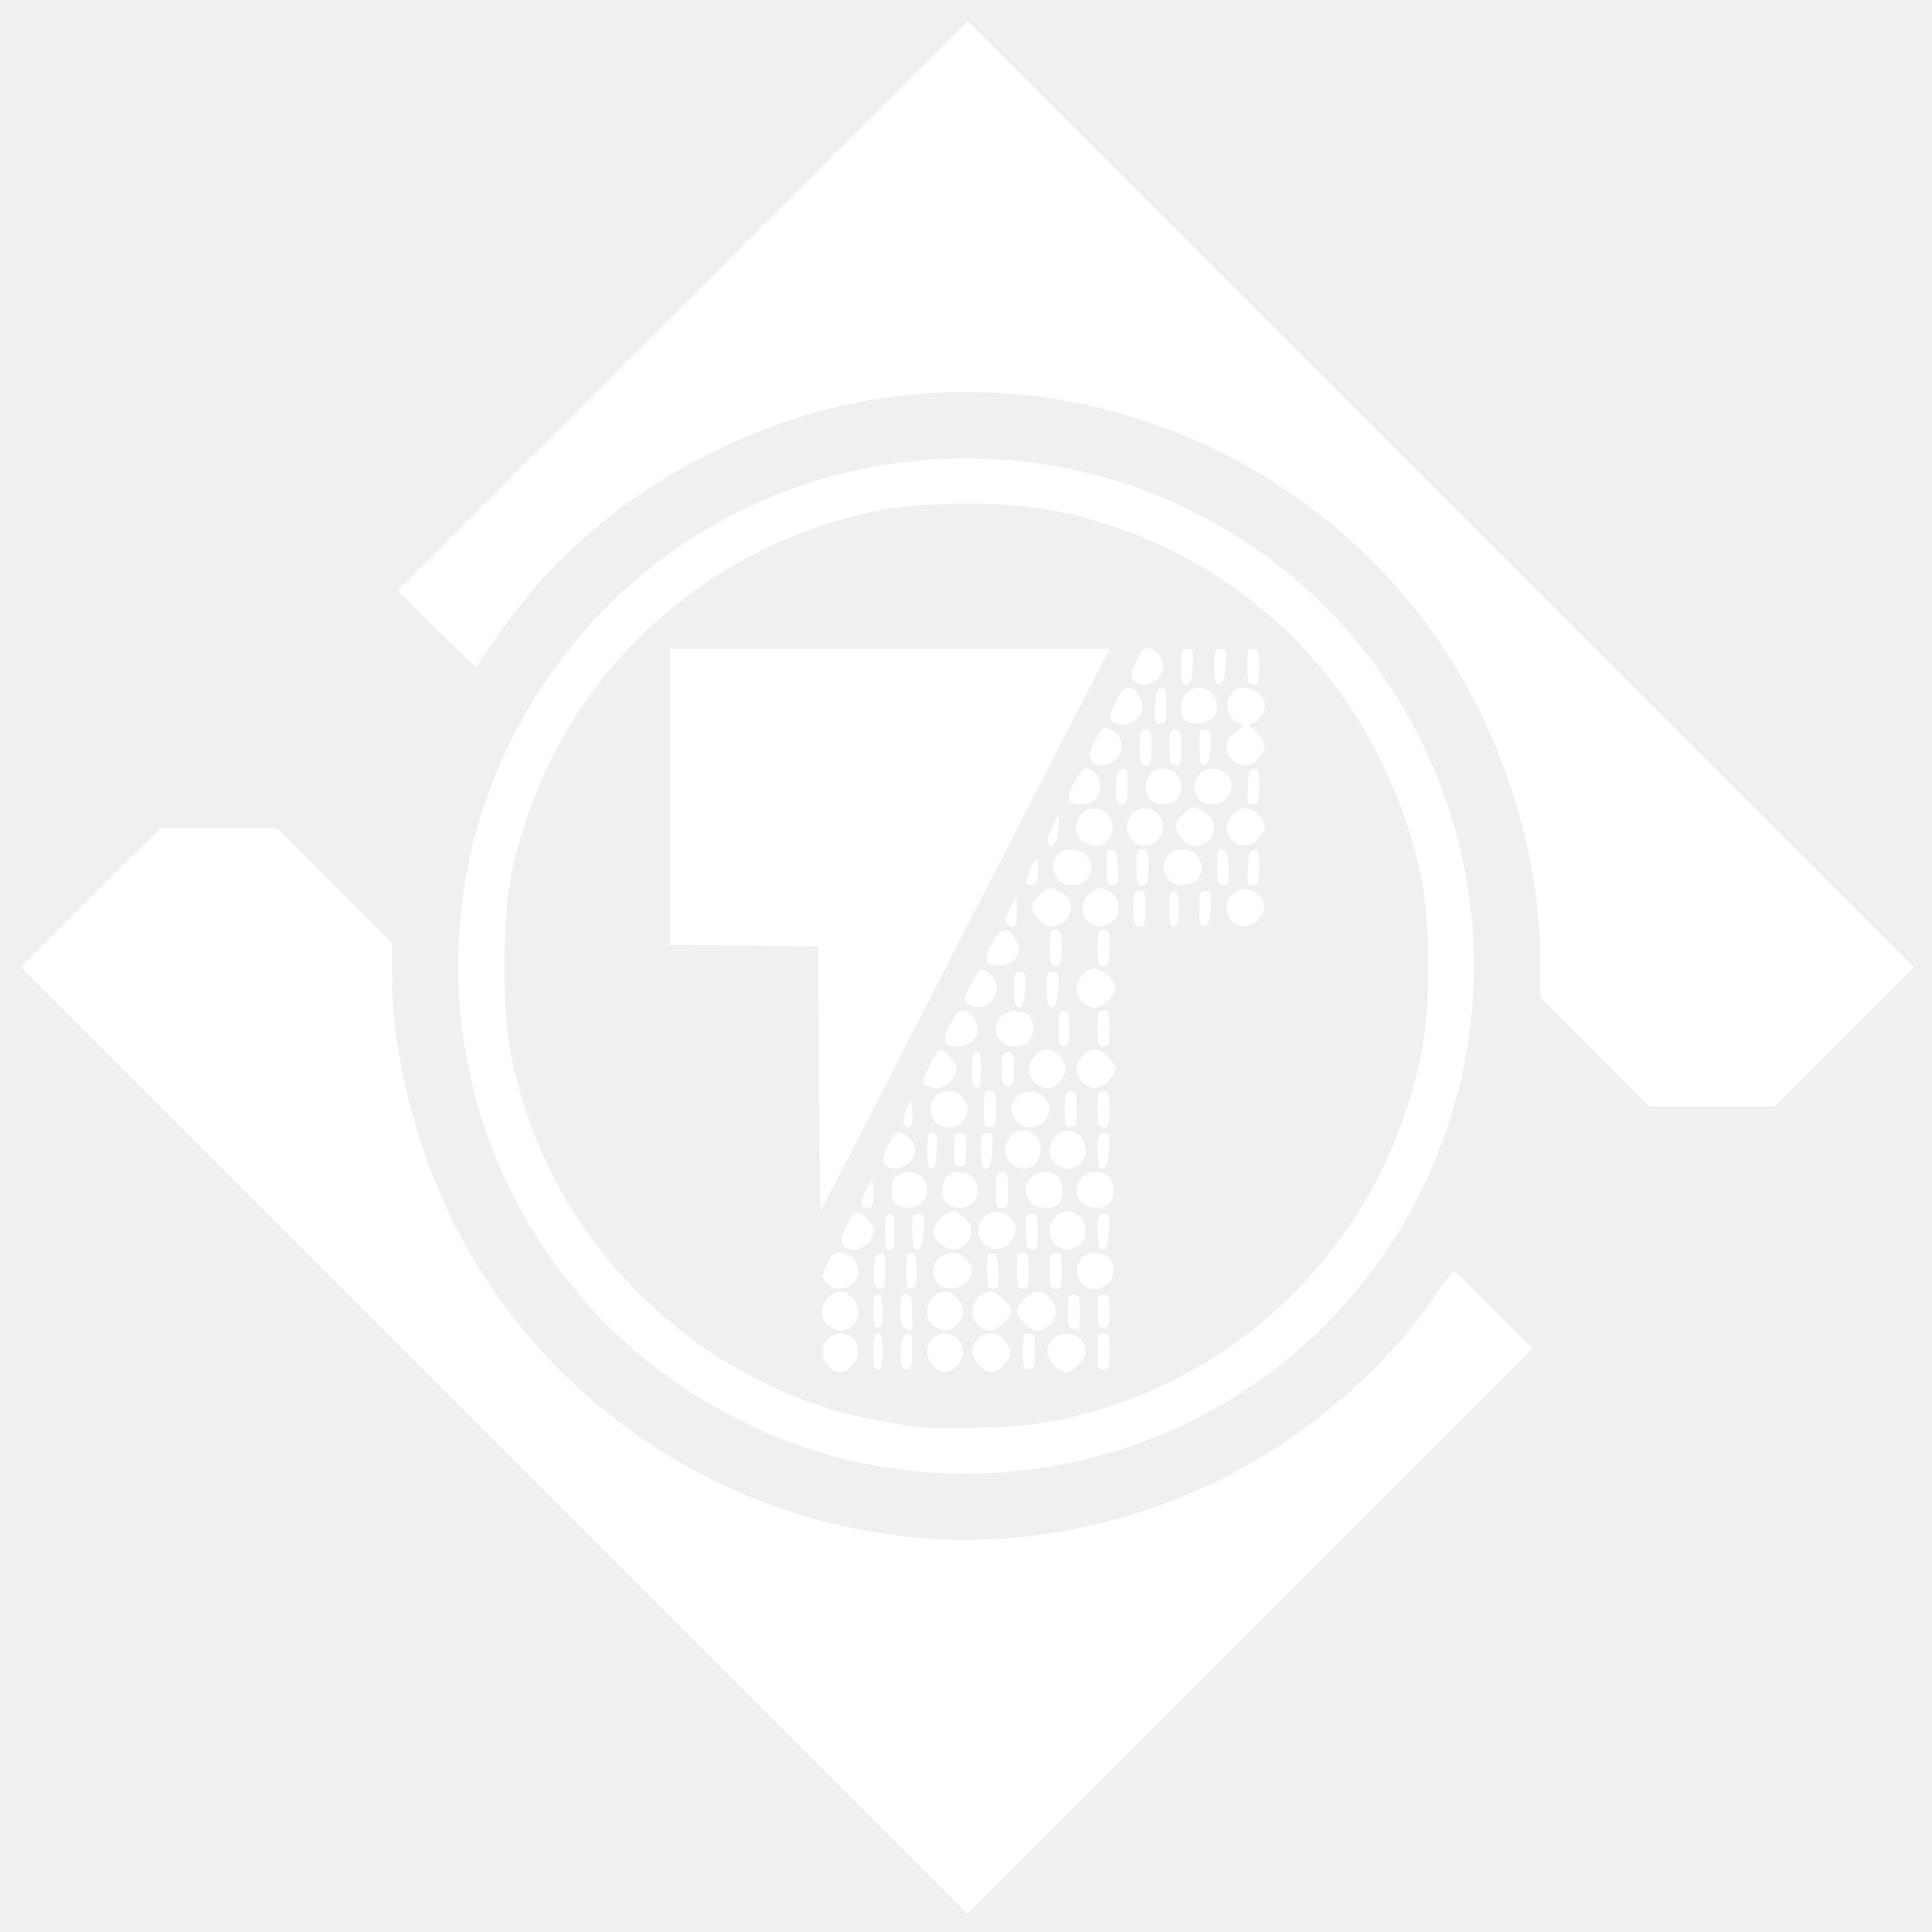
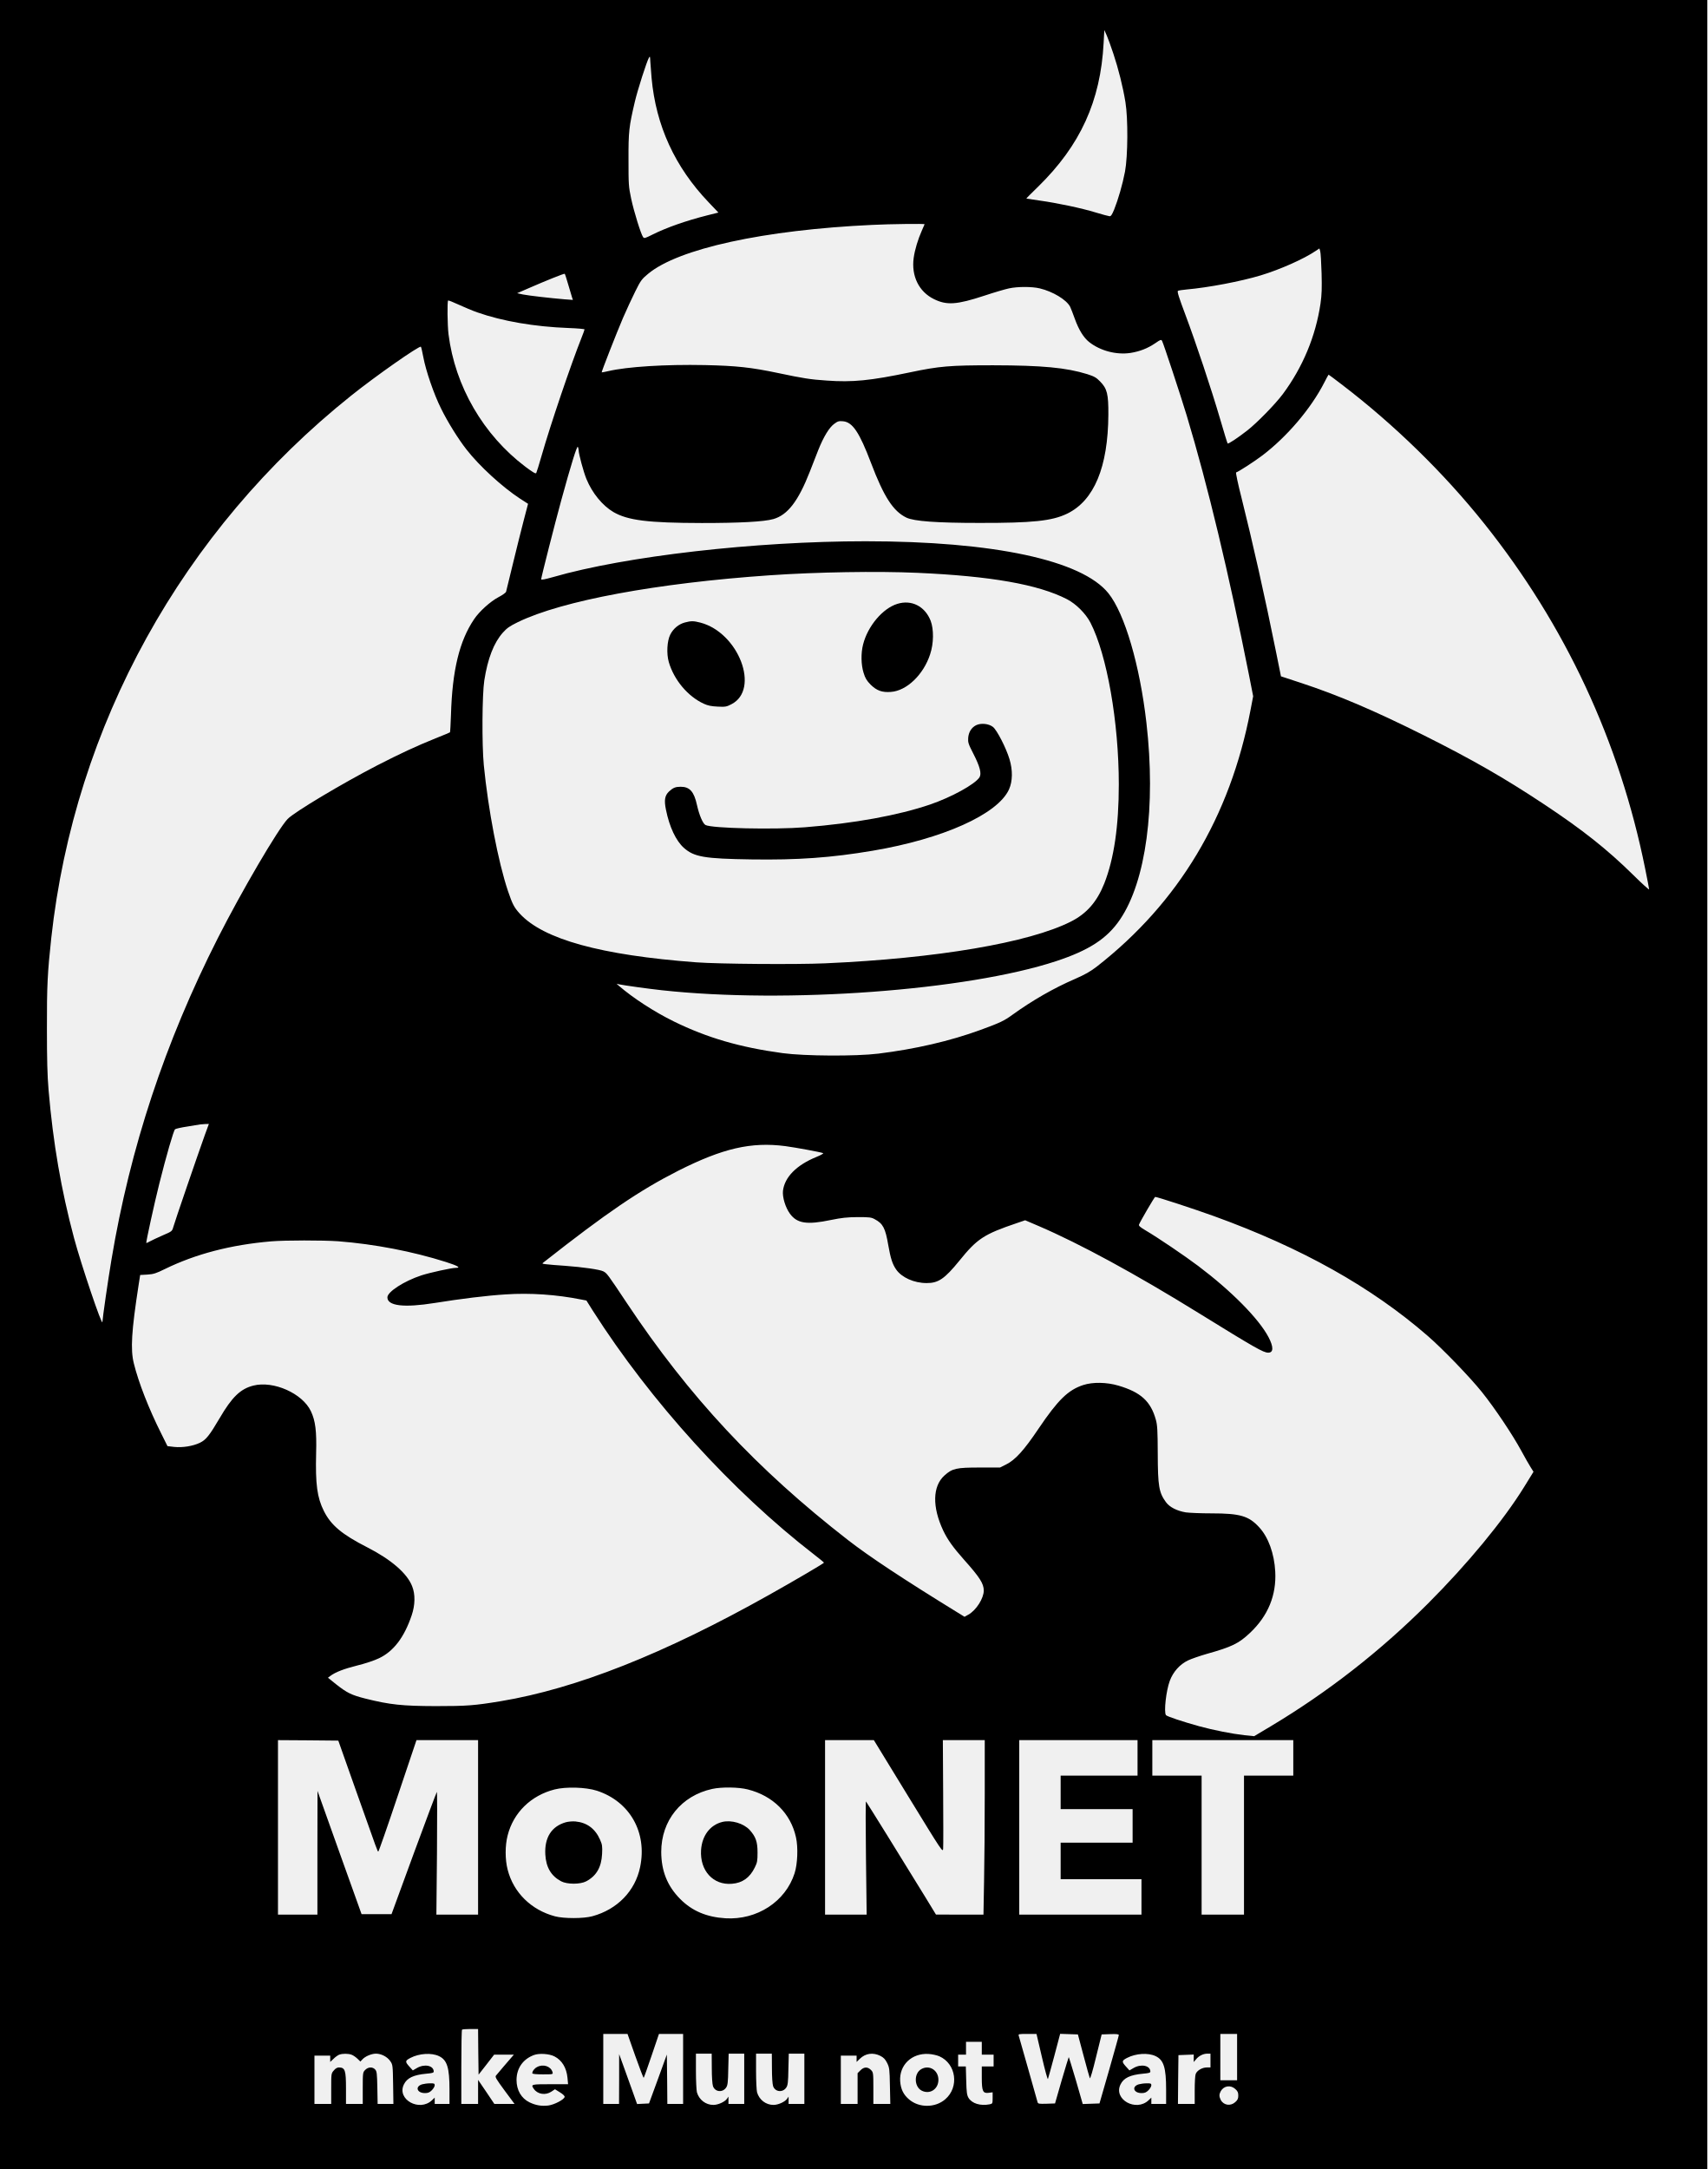
- <svg xmlns="http://www.w3.org/2000/svg" version="1.1" id="svg885" width="65.333" height="65.333" viewBox="0 0 65.333 65.333">
-   <defs id="defs889" />
-   <path style="fill:#ffffff;stroke-width:0.101" d="M 16.719,48.71 0.718,32.71 3.07,30.359 5.422,28.009 h 1.972 1.972 l 1.945,1.947 1.945,1.947 v 1.129 c 0,2.447 0.727,5.465 1.923,7.988 2.473,5.214 7.217,9.074 12.889,10.486 4.327,1.077 8.82,0.607 12.961,-1.357 2.985,-1.416 5.802,-3.802 7.544,-6.389 0.289,-0.429 0.549,-0.782 0.577,-0.784 0.029,-0.002 0.642,0.588 1.364,1.312 l 1.312,1.315 -9.554,9.554 -9.554,9.554 z M 30.773,49.734 c -4.271,-0.448 -8.459,-2.689 -11.241,-6.017 -5.388,-6.446 -5.388,-15.668 0,-22.113 5.023,-6.009 13.607,-7.823 20.669,-4.367 3.479,1.702 6.198,4.421 7.892,7.891 2.334,4.781 2.334,10.284 0,15.065 -3.185,6.523 -10.048,10.304 -17.321,9.541 z m 5.131,-1.738 c 4.026,-0.848 7.498,-3.209 9.822,-6.68 1.102,-1.646 1.871,-3.508 2.323,-5.622 0.329,-1.538 0.329,-4.528 0,-6.066 -1.36,-6.369 -6.092,-11.095 -12.371,-12.355 -1.633,-0.328 -4.385,-0.328 -6.018,0 -5.534,1.11 -10.094,5.108 -11.843,10.383 -0.602,1.815 -0.755,2.831 -0.755,5.005 0,2.174 0.153,3.19 0.755,5.005 1.743,5.256 6.41,9.355 11.792,10.357 1.558,0.29 1.624,0.295 3.464,0.255 1.269,-0.028 1.946,-0.095 2.831,-0.281 z m -7.867,-1.791 c -0.433,-0.403 -0.177,-1.108 0.403,-1.108 0.554,0 0.78,0.695 0.355,1.095 -0.292,0.274 -0.475,0.277 -0.758,0.014 z m 3.539,0 c -0.438,-0.408 -0.2,-1.108 0.377,-1.108 0.578,0 0.817,0.685 0.381,1.095 -0.292,0.274 -0.475,0.277 -0.758,0.014 z m 1.544,-0.042 c -0.287,-0.287 -0.313,-0.525 -0.091,-0.842 0.298,-0.425 0.98,-0.24 1.111,0.301 0.051,0.212 0.008,0.331 -0.192,0.531 -0.323,0.323 -0.513,0.325 -0.828,0.01 z m 2.528,0 c -0.301,-0.301 -0.316,-0.594 -0.046,-0.864 0.407,-0.407 1.112,-0.134 1.112,0.432 0,0.227 -0.438,0.681 -0.657,0.681 -0.088,0 -0.273,-0.112 -0.409,-0.248 z m -6.112,-0.46 c 0,-0.472 0.034,-0.607 0.152,-0.607 0.118,0 0.152,0.135 0.152,0.607 0,0.472 -0.034,0.607 -0.152,0.607 -0.118,0 -0.152,-0.135 -0.152,-0.607 z m 0.951,0.467 c -0.03,-0.077 -0.04,-0.338 -0.022,-0.58 0.023,-0.324 0.079,-0.449 0.209,-0.474 0.153,-0.029 0.177,0.05 0.177,0.58 0,0.484 -0.033,0.614 -0.155,0.614 -0.085,0 -0.179,-0.063 -0.209,-0.14 z m 4.104,-0.467 c 0,-0.539 0.022,-0.607 0.202,-0.607 0.18,0 0.202,0.067 0.202,0.607 0,0.539 -0.022,0.607 -0.202,0.607 -0.18,0 -0.202,-0.067 -0.202,-0.607 z m 2.528,0 c 0,-0.539 0.022,-0.607 0.202,-0.607 0.18,0 0.202,0.067 0.202,0.607 0,0.539 -0.022,0.607 -0.202,0.607 -0.18,0 -0.202,-0.067 -0.202,-0.607 z m -9.077,-0.865 c -0.468,-0.328 -0.178,-1.157 0.404,-1.157 0.276,0 0.584,0.371 0.584,0.702 0,0.308 -0.301,0.612 -0.607,0.612 -0.086,0 -0.258,-0.071 -0.382,-0.157 z m 2.581,0.088 c -0.141,-0.037 -0.177,-0.157 -0.177,-0.595 0,-0.481 0.025,-0.549 0.202,-0.549 0.18,0 0.202,0.067 0.202,0.607 0,0.334 -0.011,0.601 -0.025,0.595 -0.014,-0.006 -0.105,-0.033 -0.202,-0.058 z m 0.958,-0.088 c -0.468,-0.328 -0.178,-1.157 0.404,-1.157 0.261,0 0.584,0.364 0.584,0.657 0,0.293 -0.323,0.657 -0.584,0.657 -0.099,0 -0.281,-0.071 -0.404,-0.157 z m 1.494,-0.045 c -0.111,-0.111 -0.202,-0.316 -0.202,-0.455 0,-0.306 0.327,-0.657 0.611,-0.657 0.245,0 0.703,0.428 0.703,0.657 0,0.229 -0.458,0.657 -0.703,0.657 -0.114,0 -0.298,-0.091 -0.409,-0.202 z m 1.563,-0.046 c -0.137,-0.136 -0.248,-0.321 -0.248,-0.409 0,-0.229 0.458,-0.657 0.703,-0.657 0.284,0 0.611,0.352 0.611,0.657 0,0.306 -0.327,0.657 -0.611,0.657 -0.114,0 -0.318,-0.112 -0.455,-0.248 z m 1.648,0.178 c -0.141,-0.037 -0.177,-0.157 -0.177,-0.595 0,-0.481 0.025,-0.549 0.202,-0.549 0.18,0 0.202,0.067 0.202,0.607 0,0.334 -0.011,0.601 -0.025,0.595 -0.014,-0.006 -0.105,-0.033 -0.202,-0.058 z M 29.535,44.338 c 0,-0.427 0.035,-0.556 0.152,-0.556 0.116,0 0.152,0.129 0.152,0.556 0,0.427 -0.035,0.556 -0.152,0.556 -0.116,0 -0.152,-0.129 -0.152,-0.556 z m 7.583,0 c 0,-0.489 0.025,-0.556 0.202,-0.556 0.178,0 0.202,0.067 0.202,0.556 0,0.489 -0.025,0.556 -0.202,0.556 -0.178,0 -0.202,-0.067 -0.202,-0.556 z m -9.143,-0.917 c -0.199,-0.199 -0.198,-0.257 0.011,-0.697 0.132,-0.277 0.231,-0.357 0.439,-0.357 0.531,0 0.808,0.693 0.419,1.046 -0.234,0.211 -0.662,0.216 -0.87,0.009 z m 1.601,0.019 c -0.03,-0.077 -0.04,-0.338 -0.022,-0.58 0.023,-0.324 0.079,-0.449 0.209,-0.474 0.153,-0.029 0.177,0.05 0.177,0.58 0,0.484 -0.033,0.614 -0.155,0.614 -0.085,0 -0.179,-0.063 -0.209,-0.14 z M 30.647,42.973 c 0,-0.537 0.024,-0.617 0.177,-0.587 0.143,0.028 0.177,0.141 0.177,0.587 0,0.447 -0.034,0.56 -0.177,0.587 -0.153,0.029 -0.177,-0.05 -0.177,-0.587 z m 1.077,0.422 c -0.368,-0.407 -0.083,-1.028 0.473,-1.028 0.318,0 0.675,0.32 0.675,0.607 0,0.509 -0.801,0.804 -1.147,0.422 z m 1.653,-0.429 c 0,-0.53 0.024,-0.609 0.177,-0.58 0.14,0.027 0.183,0.156 0.207,0.614 0.028,0.528 0.011,0.58 -0.177,0.58 -0.186,0 -0.207,-0.062 -0.207,-0.614 z m 1.011,0.007 c 0,-0.539 0.022,-0.607 0.202,-0.607 0.18,0 0.202,0.067 0.202,0.607 0,0.539 -0.022,0.607 -0.202,0.607 -0.18,0 -0.202,-0.067 -0.202,-0.607 z m 1.112,0 c 0,-0.539 0.022,-0.607 0.202,-0.607 0.18,0 0.202,0.067 0.202,0.607 0,0.539 -0.022,0.607 -0.202,0.607 -0.18,0 -0.202,-0.067 -0.202,-0.607 z m 1.077,0.422 c -0.361,-0.399 -0.084,-1.028 0.453,-1.028 0.389,0 0.626,0.23 0.626,0.607 0,0.558 -0.707,0.834 -1.08,0.422 z M 28.522,42.111 c -0.104,-0.126 -0.094,-0.228 0.054,-0.557 0.1,-0.221 0.236,-0.448 0.303,-0.504 0.181,-0.15 0.656,0.259 0.656,0.565 0,0.509 -0.713,0.858 -1.013,0.496 z m 1.417,-0.453 c 0,-0.472 0.034,-0.607 0.152,-0.607 0.118,0 0.152,0.135 0.152,0.607 0,0.472 -0.034,0.607 -0.152,0.607 -0.118,0 -0.152,-0.135 -0.152,-0.607 z m 0.979,0.541 c -0.038,-0.038 -0.07,-0.312 -0.07,-0.609 0,-0.476 0.024,-0.539 0.207,-0.539 0.188,0 0.204,0.053 0.177,0.573 -0.028,0.53 -0.145,0.744 -0.315,0.575 z m 0.839,-0.189 c -0.198,-0.211 -0.222,-0.301 -0.143,-0.528 0.053,-0.15 0.219,-0.342 0.368,-0.426 0.251,-0.141 0.294,-0.136 0.555,0.057 0.357,0.265 0.415,0.665 0.137,0.942 -0.28,0.28 -0.628,0.263 -0.917,-0.046 z m 1.524,0.058 c -0.531,-0.531 0.125,-1.387 0.749,-0.978 0.351,0.23 0.416,0.54 0.18,0.857 -0.254,0.342 -0.656,0.394 -0.93,0.12 z m 1.477,0.129 c -0.037,-0.037 -0.067,-0.31 -0.067,-0.607 0,-0.472 0.025,-0.539 0.202,-0.539 0.18,0 0.202,0.067 0.202,0.607 0,0.438 -0.037,0.607 -0.135,0.607 -0.074,0 -0.165,-0.03 -0.202,-0.067 z m 0.961,-0.094 c -0.337,-0.236 -0.274,-0.835 0.109,-1.049 0.25,-0.139 0.306,-0.139 0.556,0 0.384,0.214 0.446,0.813 0.109,1.049 -0.127,0.089 -0.301,0.161 -0.387,0.161 -0.086,0 -0.261,-0.073 -0.387,-0.161 z m 1.468,0.096 c -0.038,-0.038 -0.07,-0.312 -0.07,-0.609 0,-0.476 0.024,-0.539 0.207,-0.539 0.188,0 0.204,0.053 0.177,0.573 -0.028,0.53 -0.145,0.744 -0.315,0.575 z m -9.497,-5.707 -0.026,-4.49 -2.502,-0.027 -2.502,-0.027 v -5.003 -5.003 h 7.436 7.436 l -0.804,1.542 c -0.442,0.848 -2.633,5.114 -4.869,9.479 -2.236,4.365 -4.083,7.955 -4.104,7.978 -0.021,0.023 -0.05,-1.979 -0.064,-4.449 z m 1.44,4.2 c 0,-0.168 0.277,-0.753 0.356,-0.753 0.026,0 0.048,0.205 0.048,0.455 0,0.388 -0.03,0.455 -0.202,0.455 -0.115,0 -0.202,-0.067 -0.202,-0.157 z m 1.188,0.047 c -0.225,-0.131 -0.236,-0.727 -0.018,-0.945 0.371,-0.371 1.054,-0.069 1.054,0.465 0,0.477 -0.58,0.745 -1.036,0.48 z m 1.701,-0.05 c -0.087,-0.087 -0.159,-0.289 -0.159,-0.448 0,-0.366 0.238,-0.607 0.598,-0.607 0.541,0 0.824,0.689 0.43,1.046 -0.234,0.211 -0.662,0.216 -0.87,0.009 z m 1.661,-0.448 c 0,-0.539 0.022,-0.607 0.202,-0.607 0.18,0 0.202,0.067 0.202,0.607 0,0.539 -0.022,0.607 -0.202,0.607 -0.18,0 -0.202,-0.067 -0.202,-0.607 z m 1.178,0.422 c -0.519,-0.573 0.261,-1.352 0.892,-0.891 0.219,0.16 0.252,0.685 0.058,0.919 -0.179,0.216 -0.744,0.199 -0.949,-0.028 z m 1.719,0 c -0.519,-0.573 0.261,-1.352 0.892,-0.891 0.219,0.16 0.252,0.685 0.058,0.919 -0.179,0.216 -0.744,0.199 -0.949,-0.028 z m -6.64,-1.283 c -0.104,-0.126 -0.094,-0.228 0.054,-0.557 0.1,-0.221 0.236,-0.448 0.303,-0.504 0.173,-0.143 0.656,0.258 0.656,0.545 0,0.509 -0.716,0.873 -1.013,0.515 z m 1.417,-0.453 c 0,-0.51 0.028,-0.607 0.177,-0.607 0.153,-2.75e-4 0.172,0.083 0.143,0.607 -0.025,0.439 -0.074,0.607 -0.177,0.607 -0.107,0 -0.143,-0.152 -0.143,-0.607 z m 1.889,0.541 c -0.038,-0.038 -0.07,-0.312 -0.07,-0.609 0,-0.476 0.024,-0.539 0.207,-0.539 0.188,0 0.204,0.053 0.177,0.573 -0.028,0.53 -0.145,0.744 -0.315,0.575 z m 0.942,-0.137 c -0.111,-0.111 -0.202,-0.316 -0.202,-0.455 0,-0.293 0.323,-0.657 0.584,-0.657 0.347,0 0.629,0.294 0.629,0.657 0,0.581 -0.61,0.856 -1.011,0.455 z m 1.534,0.041 c -0.337,-0.236 -0.274,-0.835 0.109,-1.049 0.25,-0.139 0.306,-0.139 0.556,0 0.384,0.214 0.446,0.813 0.109,1.049 -0.127,0.089 -0.301,0.161 -0.387,0.161 -0.086,0 -0.261,-0.073 -0.387,-0.161 z m 1.468,0.096 c -0.038,-0.038 -0.07,-0.312 -0.07,-0.609 0,-0.476 0.024,-0.539 0.207,-0.539 0.188,0 0.204,0.053 0.177,0.573 -0.028,0.53 -0.145,0.744 -0.315,0.575 z m -4.923,-0.592 c 0,-0.489 0.025,-0.556 0.202,-0.556 0.178,0 0.202,0.067 0.202,0.556 0,0.489 -0.025,0.556 -0.202,0.556 -0.178,0 -0.202,-0.067 -0.202,-0.556 z m -1.715,-0.986 c 0.002,-0.125 0.069,-0.341 0.148,-0.48 0.141,-0.246 0.145,-0.24 0.148,0.227 0.003,0.361 -0.034,0.48 -0.148,0.48 -0.091,0 -0.15,-0.091 -0.148,-0.227 z m 1.074,0.043 c -0.36,-0.397 -0.084,-1.03 0.447,-1.027 0.301,0.002 0.433,0.086 0.584,0.371 0.316,0.601 -0.57,1.165 -1.031,0.656 z m 1.653,-0.422 c 0,-0.539 0.022,-0.607 0.202,-0.607 0.18,0 0.202,0.067 0.202,0.607 0,0.539 -0.022,0.607 -0.202,0.607 -0.18,0 -0.202,-0.067 -0.202,-0.607 z m 1.071,0.387 c -0.217,-0.31 -0.203,-0.548 0.047,-0.798 0.298,-0.298 0.799,-0.232 1.002,0.132 0.139,0.25 0.139,0.306 -3e-5,0.556 -0.214,0.384 -0.813,0.446 -1.049,0.109 z m 1.659,-0.387 c 0,-0.539 0.022,-0.607 0.202,-0.607 0.18,0 0.202,0.067 0.202,0.607 0,0.539 -0.022,0.607 -0.202,0.607 -0.18,0 -0.202,-0.067 -0.202,-0.607 z m 1.112,0 c 0,-0.539 0.022,-0.607 0.202,-0.607 0.18,0 0.202,0.067 0.202,0.607 0,0.539 -0.022,0.607 -0.202,0.607 -0.18,0 -0.202,-0.067 -0.202,-0.607 z m -5.786,-0.815 c -0.161,-0.094 -0.154,-0.143 0.097,-0.654 0.149,-0.304 0.309,-0.553 0.356,-0.553 0.14,0 0.581,0.485 0.581,0.639 0,0.078 -0.094,0.263 -0.21,0.409 -0.217,0.276 -0.522,0.335 -0.824,0.159 z m 1.539,-0.516 c 0,-0.457 0.034,-0.59 0.152,-0.59 0.117,0 0.152,0.133 0.152,0.59 0,0.457 -0.034,0.59 -0.152,0.59 -0.117,0 -0.152,-0.133 -0.152,-0.59 z m 1.137,0.551 c -0.08,-0.029 -0.126,-0.246 -0.126,-0.593 0,-0.48 0.025,-0.548 0.202,-0.548 0.177,0 0.202,0.067 0.202,0.55 0,0.56 -0.053,0.671 -0.278,0.591 z m 0.986,-0.13 c -0.111,-0.111 -0.202,-0.316 -0.202,-0.455 0,-0.299 0.325,-0.657 0.595,-0.657 0.314,0 0.643,0.336 0.643,0.657 0,0.321 -0.329,0.657 -0.643,0.657 -0.105,0 -0.282,-0.091 -0.393,-0.202 z m 1.618,0 c -0.111,-0.111 -0.202,-0.316 -0.202,-0.455 0,-0.306 0.327,-0.657 0.611,-0.657 0.245,0 0.703,0.428 0.703,0.657 0,0.229 -0.458,0.657 -0.703,0.657 -0.114,0 -0.298,-0.091 -0.409,-0.202 z m -4.625,-1.329 c -0.171,-0.171 0.315,-1.098 0.577,-1.098 0.231,0 0.51,0.362 0.51,0.664 0,0.439 -0.772,0.748 -1.086,0.434 z m 1.86,-0.069 c -0.49,-0.542 0.178,-1.283 0.839,-0.93 0.269,0.144 0.349,0.583 0.159,0.873 -0.197,0.301 -0.748,0.333 -0.998,0.057 z m 1.956,-0.422 c 0,-0.537 0.024,-0.617 0.177,-0.587 0.143,0.028 0.177,0.141 0.177,0.587 0,0.447 -0.034,0.56 -0.177,0.587 -0.153,0.029 -0.177,-0.05 -0.177,-0.587 z m 1.314,0 c 0,-0.539 0.022,-0.607 0.202,-0.607 0.18,0 0.202,0.067 0.202,0.607 0,0.539 -0.022,0.607 -0.202,0.607 -0.18,0 -0.202,-0.067 -0.202,-0.607 z m -4.389,-0.84 c -0.172,-0.126 -0.166,-0.16 0.107,-0.656 0.159,-0.288 0.318,-0.524 0.353,-0.524 0.036,-7.24e-4 0.166,0.081 0.291,0.182 0.605,0.49 -0.123,1.458 -0.751,0.999 z m 1.628,0.067 c -0.038,-0.038 -0.07,-0.312 -0.07,-0.609 0,-0.476 0.024,-0.539 0.207,-0.539 0.188,0 0.204,0.053 0.177,0.573 -0.028,0.53 -0.145,0.744 -0.315,0.575 z m 1.112,0 c -0.038,-0.038 -0.07,-0.312 -0.07,-0.609 0,-0.476 0.024,-0.539 0.207,-0.539 0.188,0 0.204,0.053 0.177,0.573 -0.028,0.53 -0.145,0.744 -0.315,0.575 z m 1.144,-0.137 c -0.111,-0.111 -0.202,-0.316 -0.202,-0.455 0,-0.306 0.327,-0.657 0.611,-0.657 0.245,0 0.703,0.428 0.703,0.657 0,0.229 -0.458,0.657 -0.703,0.657 -0.114,0 -0.298,-0.091 -0.409,-0.202 z m -3.205,-1.324 c -0.093,-0.093 -0.064,-0.232 0.129,-0.611 0.309,-0.61 0.561,-0.643 0.841,-0.11 0.196,0.371 -0.051,0.774 -0.496,0.812 -0.194,0.016 -0.408,-0.024 -0.474,-0.09 z m 2.093,-0.496 c 0,-0.539 0.022,-0.607 0.202,-0.607 0.18,0 0.202,0.067 0.202,0.607 0,0.539 -0.022,0.607 -0.202,0.607 -0.18,0 -0.202,-0.067 -0.202,-0.607 z m 1.618,0 c 0,-0.539 0.022,-0.607 0.202,-0.607 0.18,0 0.202,0.067 0.202,0.607 0,0.539 -0.022,0.607 -0.202,0.607 -0.18,0 -0.202,-0.067 -0.202,-0.607 z m -3.094,-0.85 c -0.03,-0.078 0.038,-0.317 0.15,-0.531 l 0.205,-0.389 0.005,0.531 c 0.004,0.411 -0.03,0.531 -0.15,0.531 -0.085,0 -0.179,-0.064 -0.209,-0.142 z m 1.079,-0.124 c -0.272,-0.345 -0.264,-0.497 0.039,-0.8 0.279,-0.279 0.378,-0.298 0.694,-0.132 0.429,0.226 0.503,0.663 0.17,0.996 -0.282,0.282 -0.651,0.256 -0.903,-0.064 z m 1.728,0.105 c -0.337,-0.236 -0.274,-0.835 0.109,-1.049 0.25,-0.139 0.306,-0.139 0.556,0 0.384,0.214 0.446,0.813 0.109,1.049 -0.127,0.089 -0.301,0.161 -0.387,0.161 -0.086,0 -0.261,-0.073 -0.387,-0.161 z m 1.567,0.094 c -0.037,-0.037 -0.067,-0.31 -0.067,-0.607 0,-0.472 0.025,-0.539 0.202,-0.539 0.18,0 0.202,0.067 0.202,0.607 0,0.438 -0.037,0.607 -0.135,0.607 -0.074,0 -0.165,-0.03 -0.202,-0.067 z m 1.146,-0.539 c 0,-0.472 0.034,-0.607 0.152,-0.607 0.118,0 0.152,0.135 0.152,0.607 0,0.472 -0.034,0.607 -0.152,0.607 -0.118,0 -0.152,-0.135 -0.152,-0.607 z m 1.081,0.541 c -0.038,-0.038 -0.07,-0.312 -0.07,-0.609 0,-0.476 0.024,-0.539 0.207,-0.539 0.188,0 0.204,0.053 0.177,0.573 -0.028,0.53 -0.145,0.744 -0.315,0.575 z m 1.049,-0.131 c -0.531,-0.531 0.125,-1.387 0.749,-0.978 0.351,0.23 0.416,0.54 0.18,0.857 -0.254,0.342 -0.656,0.394 -0.93,0.12 z m -6.937,-1.489 c 0.037,-0.148 0.133,-0.363 0.213,-0.477 0.135,-0.193 0.145,-0.174 0.145,0.27 0,0.418 -0.026,0.477 -0.213,0.477 -0.18,0 -0.203,-0.041 -0.145,-0.27 z m 1.022,0.045 c -0.087,-0.124 -0.157,-0.295 -0.157,-0.382 0,-0.541 0.716,-0.801 1.112,-0.404 0.401,0.401 0.126,1.011 -0.455,1.011 -0.239,0 -0.39,-0.068 -0.5,-0.225 z m 1.663,-0.389 c 0,-0.53 0.024,-0.609 0.177,-0.58 0.14,0.027 0.183,0.156 0.207,0.614 0.028,0.528 0.011,0.58 -0.177,0.58 -0.186,0 -0.207,-0.062 -0.207,-0.614 z m 1.011,0.007 c 0,-0.539 0.022,-0.607 0.202,-0.607 0.18,0 0.202,0.067 0.202,0.607 0,0.539 -0.022,0.607 -0.202,0.607 -0.18,0 -0.202,-0.067 -0.202,-0.607 z m 1.067,0.382 c -0.087,-0.124 -0.157,-0.295 -0.157,-0.382 0,-0.541 0.716,-0.801 1.112,-0.404 0.401,0.401 0.126,1.011 -0.455,1.011 -0.239,0 -0.39,-0.068 -0.5,-0.225 z m 1.663,-0.389 c 0,-0.53 0.024,-0.609 0.177,-0.58 0.14,0.027 0.183,0.156 0.207,0.614 0.028,0.528 0.011,0.58 -0.177,0.58 -0.186,0 -0.207,-0.062 -0.207,-0.614 z m 1.031,0.034 c 0.024,-0.458 0.068,-0.587 0.207,-0.614 0.153,-0.029 0.177,0.05 0.177,0.58 0,0.552 -0.021,0.614 -0.207,0.614 -0.188,0 -0.204,-0.053 -0.177,-0.58 z M 35.442,28.482 c -0.032,-0.083 0.036,-0.326 0.151,-0.539 l 0.209,-0.389 -0.025,0.498 c -0.024,0.49 -0.217,0.737 -0.335,0.43 z m 1.192,-0.024 c -0.536,-0.375 -0.113,-1.26 0.526,-1.099 0.683,0.171 0.559,1.257 -0.144,1.257 -0.086,0 -0.258,-0.071 -0.382,-0.157 z m 1.671,-0.02 c -0.295,-0.33 -0.264,-0.772 0.071,-0.992 0.626,-0.41 1.294,0.436 0.763,0.967 -0.249,0.249 -0.624,0.261 -0.835,0.025 z m 1.651,-0.089 c -0.272,-0.345 -0.264,-0.497 0.039,-0.8 0.303,-0.303 0.455,-0.31 0.8,-0.039 0.32,0.252 0.346,0.62 0.064,0.903 -0.282,0.282 -0.651,0.256 -0.903,-0.064 z m 1.712,0.064 c -0.282,-0.282 -0.23,-0.68 0.123,-0.943 0.231,-0.172 0.316,-0.186 0.532,-0.087 0.141,0.064 0.31,0.233 0.374,0.374 0.099,0.216 0.085,0.301 -0.087,0.532 -0.263,0.353 -0.661,0.405 -0.943,0.123 z m -5.517,-1.325 c -0.107,-0.173 0.368,-1.102 0.564,-1.102 0.442,0 0.666,0.732 0.319,1.046 -0.209,0.189 -0.779,0.225 -0.883,0.056 z m 1.615,-0.029 c -0.03,-0.077 -0.04,-0.338 -0.022,-0.58 0.023,-0.324 0.079,-0.449 0.209,-0.474 0.153,-0.029 0.177,0.05 0.177,0.58 0,0.484 -0.033,0.614 -0.155,0.614 -0.085,0 -0.179,-0.063 -0.209,-0.14 z m 1.129,-0.019 c -0.215,-0.215 -0.201,-0.682 0.026,-0.887 0.404,-0.366 1.028,-0.083 1.028,0.465 0,0.344 -0.247,0.581 -0.607,0.581 -0.159,0 -0.36,-0.071 -0.448,-0.159 z m 1.596,-0.102 c -0.35,-0.535 0.22,-1.145 0.816,-0.873 0.588,0.268 0.362,1.134 -0.296,1.134 -0.264,0 -0.391,-0.064 -0.52,-0.261 z m 1.703,-0.32 c 0.024,-0.458 0.068,-0.587 0.207,-0.614 0.153,-0.029 0.177,0.05 0.177,0.58 0,0.552 -0.021,0.614 -0.207,0.614 -0.188,0 -0.204,-0.053 -0.177,-0.58 z m -5.28,-0.889 c -0.136,-0.163 -0.06,-0.428 0.266,-0.934 0.127,-0.197 0.179,-0.213 0.372,-0.111 0.284,0.15 0.372,0.283 0.374,0.568 0.003,0.493 -0.717,0.833 -1.012,0.477 z m 1.688,0.087 c -0.037,-0.037 -0.067,-0.31 -0.067,-0.607 0,-0.472 0.025,-0.539 0.202,-0.539 0.18,0 0.202,0.067 0.202,0.607 0,0.438 -0.037,0.607 -0.135,0.607 -0.074,0 -0.165,-0.03 -0.202,-0.067 z m 1.011,0 c -0.037,-0.037 -0.067,-0.31 -0.067,-0.607 0,-0.472 0.025,-0.539 0.202,-0.539 0.18,0 0.202,0.067 0.202,0.607 0,0.438 -0.037,0.607 -0.135,0.607 -0.074,0 -0.165,-0.03 -0.202,-0.067 z m 1.013,0.002 c -0.038,-0.038 -0.07,-0.312 -0.07,-0.609 0,-0.476 0.024,-0.539 0.207,-0.539 0.188,0 0.204,0.053 0.177,0.573 -0.028,0.53 -0.145,0.744 -0.315,0.575 z m 1.043,-0.137 c -0.296,-0.296 -0.257,-0.661 0.099,-0.924 l 0.301,-0.222 -0.223,-0.111 c -0.568,-0.283 -0.394,-1.169 0.231,-1.169 0.335,0 0.705,0.307 0.705,0.584 0,0.251 -0.283,0.629 -0.471,0.629 -0.105,0 -0.054,0.096 0.157,0.293 0.369,0.345 0.388,0.496 0.104,0.856 -0.252,0.32 -0.62,0.346 -0.903,0.064 z m -3.918,-1.223 c -0.282,-0.105 -0.283,-0.174 -0.005,-0.746 0.248,-0.511 0.485,-0.586 0.732,-0.233 0.207,0.296 0.2,0.618 -0.019,0.806 -0.257,0.221 -0.451,0.268 -0.708,0.173 z m 1.309,-0.57 c 0.024,-0.458 0.068,-0.587 0.207,-0.614 0.153,-0.029 0.177,0.05 0.177,0.58 0,0.552 -0.021,0.614 -0.207,0.614 -0.188,0 -0.205,-0.053 -0.177,-0.58 z m 1.011,0.459 c -0.184,-0.184 -0.146,-0.735 0.064,-0.925 0.102,-0.092 0.299,-0.167 0.439,-0.167 0.518,0 0.788,0.699 0.404,1.046 -0.216,0.195 -0.732,0.221 -0.907,0.046 z m -1.741,-1.347 c -0.104,-0.126 -0.094,-0.228 0.054,-0.557 0.1,-0.221 0.236,-0.448 0.303,-0.504 0.181,-0.15 0.656,0.259 0.656,0.565 0,0.509 -0.713,0.858 -1.013,0.496 z m 1.62,-0.445 c 0,-0.552 0.021,-0.614 0.207,-0.614 0.188,0 0.204,0.053 0.177,0.58 -0.024,0.458 -0.068,0.587 -0.207,0.614 -0.153,0.029 -0.177,-0.05 -0.177,-0.58 z m 1.182,0.534 c -0.038,-0.038 -0.07,-0.312 -0.07,-0.609 0,-0.476 0.024,-0.539 0.207,-0.539 0.188,0 0.204,0.053 0.177,0.573 -0.028,0.53 -0.145,0.744 -0.315,0.575 z m 1.11,-0.002 c -0.037,-0.037 -0.067,-0.31 -0.067,-0.607 0,-0.472 0.025,-0.539 0.202,-0.539 0.18,0 0.202,0.067 0.202,0.607 0,0.438 -0.037,0.607 -0.135,0.607 -0.074,0 -0.165,-0.03 -0.202,-0.067 z m 11.685,12.477 -1.844,-1.846 v -1.28 c 0,-2.609 -0.695,-5.55 -1.923,-8.14 C 46.242,16.043 36.908,11.613 28.069,13.814 c -2.975,0.741 -5.942,2.287 -8.213,4.28 -1.407,1.235 -2.42,2.438 -3.745,4.451 -0.017,0.025 -0.62,-0.543 -1.342,-1.263 l -1.312,-1.309 9.631,-9.631 9.631,-9.631 16,16 16,16 -2.35,2.351 -2.35,2.351 h -2.125 -2.125 z" id="path1572" />
+ <svg xmlns="http://www.w3.org/2000/svg" version="1.0" width="1732pt" height="2200pt" viewBox="0 0 1732 2200" preserveAspectRatio="xMidYMid meet">
+   <g transform="translate(0,2200) scale(0.1,-0.1)" fill="#000000" stroke="none">
+     <path d="M0 11000 l0 -11000 8660 0 8660 0 0 11000 0 11000 -8660 0 -8660 0 0 -11000z m11295 10455 c51 -153 97 -336 122 -490 28 -169 25 -549 -4 -705 -25 -131 -69 -282 -110 -385 -23 -55 -33 -70 -48 -68 -11 1 -74 18 -140 38 -143 44 -390 96 -570 121 -71 10 -131 19 -133 20 -2 1 52 55 119 120 429 420 634 868 665 1459 l7 130 25 -55 c13 -30 43 -113 67 -185z m-4685 -245 c44 -484 236 -903 579 -1262 l99 -104 -112 -28 c-217 -55 -412 -123 -560 -197 -72 -36 -81 -39 -92 -24 -22 30 -93 258 -121 390 -26 123 -27 143 -27 395 -1 286 5 335 64 587 29 123 120 407 143 447 11 19 12 15 14 -34 2 -30 8 -107 13 -170z m2770 -1484 c0 -2 -13 -32 -29 -67 -39 -88 -70 -190 -82 -275 -25 -184 53 -343 206 -418 130 -64 231 -57 511 35 99 33 212 66 250 74 89 19 232 19 312 0 133 -32 271 -115 308 -186 7 -15 30 -72 49 -126 39 -108 88 -188 145 -233 112 -88 274 -131 417 -110 95 15 175 46 253 99 53 37 60 39 69 23 16 -31 188 -552 250 -757 214 -710 426 -1597 632 -2633 l42 -214 -27 -141 c-207 -1083 -729 -1953 -1558 -2600 -66 -51 -119 -81 -224 -127 -213 -92 -431 -217 -632 -362 -85 -62 -127 -82 -324 -154 -312 -114 -664 -195 -1038 -241 -227 -28 -748 -25 -970 5 -434 59 -767 156 -1105 322 -201 99 -413 237 -559 363 l-21 19 26 -6 c52 -11 296 -45 434 -60 1262 -138 3094 -3 3999 295 334 110 517 229 648 422 264 389 366 1144 268 1997 -67 584 -220 1106 -385 1312 -269 336 -1165 528 -2465 528 -1120 0 -2436 -151 -3172 -364 -82 -23 -118 -30 -118 -21 0 18 141 572 205 805 97 354 158 551 167 538 4 -7 8 -22 8 -34 0 -37 50 -222 79 -292 59 -144 163 -270 273 -335 146 -85 350 -111 898 -112 384 0 629 13 725 40 145 41 253 181 370 480 26 66 65 165 86 220 54 135 111 229 162 266 36 27 48 30 90 26 96 -9 165 -111 283 -422 131 -345 225 -490 359 -555 76 -37 307 -54 740 -54 541 -1 738 20 891 94 274 133 415 473 418 1005 1 208 -12 263 -84 336 -38 39 -58 51 -130 74 -213 66 -457 89 -955 90 -440 0 -545 -9 -840 -71 -405 -85 -587 -103 -848 -84 -168 11 -240 23 -492 76 -275 58 -425 74 -745 81 -398 8 -788 -16 -982 -62 -34 -8 -63 -13 -64 -12 -4 4 149 395 216 552 36 83 92 204 125 270 54 109 66 125 129 177 306 256 1177 446 2276 497 178 9 530 13 530 7z m4027 -496 c4 -152 2 -220 -11 -310 -49 -331 -180 -645 -382 -917 -78 -104 -260 -290 -359 -368 -100 -78 -194 -140 -201 -133 -3 3 -37 113 -75 244 -92 314 -245 772 -354 1063 -65 173 -85 235 -75 241 6 4 46 10 89 14 218 19 549 82 751 143 195 59 439 167 559 249 l36 24 8 -27 c5 -16 11 -116 14 -223z m-7642 -118 c17 -59 35 -118 39 -131 l8 -23 -83 6 c-144 12 -361 37 -423 49 l-60 13 120 52 c167 73 358 150 363 145 3 -2 19 -52 36 -111z m-921 -281 c254 -89 578 -145 924 -158 89 -3 162 -10 162 -14 0 -5 -14 -43 -31 -86 -107 -269 -314 -878 -404 -1193 -26 -91 -51 -171 -55 -178 -5 -10 -34 7 -109 63 -428 323 -715 818 -781 1345 -11 89 -14 333 -4 342 3 3 51 -16 107 -42 56 -26 142 -62 191 -79z m-550 -451 c26 -140 107 -377 181 -525 67 -136 172 -305 258 -415 131 -168 363 -380 543 -498 l81 -52 -44 -168 c-24 -92 -73 -288 -109 -437 -36 -148 -67 -278 -70 -287 -3 -10 -38 -35 -77 -55 -83 -44 -193 -143 -247 -223 -149 -220 -222 -518 -235 -970 -3 -96 -8 -176 -10 -178 -2 -2 -68 -30 -147 -61 -198 -80 -359 -155 -593 -275 -356 -184 -840 -473 -907 -543 -97 -101 -466 -731 -708 -1208 -537 -1060 -889 -2124 -1079 -3260 -36 -214 -90 -590 -92 -634 -1 -52 -215 579 -288 852 -131 490 -212 962 -258 1497 -13 153 -17 312 -17 630 -1 430 6 564 44 915 237 2158 1329 4133 3041 5501 252 202 696 512 709 497 4 -5 14 -51 24 -103z m9314 -277 c535 -408 1039 -900 1447 -1411 824 -1031 1375 -2213 1635 -3504 22 -108 40 -203 40 -209 0 -7 -73 59 -162 147 -263 259 -515 459 -908 719 -400 265 -728 453 -1220 699 -501 250 -864 405 -1247 531 l-198 65 -49 243 c-114 566 -240 1124 -351 1567 -36 140 -60 256 -55 258 29 10 188 113 267 173 250 190 493 476 626 736 23 46 44 83 45 83 2 0 61 -44 130 -97z m-4303 -1913 c747 -33 1229 -118 1520 -268 92 -48 189 -145 237 -237 168 -326 288 -1010 288 -1641 0 -423 -49 -755 -147 -1004 -74 -186 -178 -306 -338 -387 -425 -215 -1360 -374 -2495 -424 -295 -13 -1076 -7 -1305 10 -972 73 -1553 234 -1792 494 -58 64 -74 95 -120 230 -99 294 -201 827 -245 1277 -20 209 -17 716 5 858 35 224 97 383 189 486 41 46 70 66 152 106 449 218 1410 396 2556 475 477 33 1088 43 1495 25z m-7227 -5702 c-69 -192 -308 -888 -320 -934 -12 -42 -13 -44 -107 -84 -53 -23 -111 -51 -130 -61 -18 -11 -35 -18 -37 -17 -5 6 81 398 131 598 73 291 146 544 161 556 8 6 65 19 127 28 61 10 119 19 127 21 8 1 32 3 52 4 l37 1 -41 -112z m5889 -113 c110 -15 349 -59 383 -71 8 -3 -21 -20 -68 -39 -201 -82 -322 -204 -339 -343 -7 -65 25 -170 71 -233 73 -99 172 -114 416 -63 108 22 162 28 270 29 120 0 140 -2 175 -22 83 -44 107 -91 136 -261 24 -136 42 -193 80 -248 56 -81 181 -138 309 -138 119 -1 183 43 332 226 182 225 249 269 586 383 l82 28 138 -59 c417 -179 982 -486 1622 -882 571 -353 657 -402 706 -402 54 0 55 58 3 157 -98 187 -377 469 -713 722 -138 104 -410 288 -534 361 -54 32 -72 47 -67 59 13 34 157 281 164 281 21 0 394 -122 596 -195 892 -323 1598 -719 2170 -1216 151 -131 427 -417 549 -569 130 -162 310 -431 399 -595 36 -66 78 -141 95 -167 l29 -46 -95 -154 c-212 -343 -575 -782 -976 -1183 -486 -485 -1013 -896 -1592 -1243 l-171 -102 -99 10 c-125 14 -317 52 -459 91 -169 47 -329 100 -337 113 -22 33 2 248 39 347 34 92 102 168 186 208 34 16 118 45 187 65 257 72 327 106 441 214 183 172 269 382 256 622 -10 183 -70 349 -164 450 -105 114 -193 140 -483 140 -107 0 -224 5 -260 10 -90 15 -165 53 -202 104 -71 98 -82 160 -83 496 -1 231 -4 285 -19 339 -52 188 -153 280 -381 347 -119 35 -259 37 -355 6 -154 -50 -257 -151 -453 -441 -149 -222 -238 -320 -332 -366 l-60 -30 -205 0 c-240 0 -279 -9 -359 -81 -121 -109 -125 -319 -12 -559 44 -92 99 -169 209 -293 161 -180 202 -244 202 -315 0 -79 -77 -200 -156 -244 l-39 -22 -70 43 c-551 339 -897 568 -1112 735 -928 721 -1611 1453 -2245 2406 -195 293 -201 301 -238 320 -34 18 -209 43 -387 56 -82 5 -168 13 -193 16 -43 5 -44 5 -23 21 637 501 969 727 1363 927 452 228 740 295 1087 250z m-4536 -965 c370 -29 754 -103 1092 -210 123 -39 157 -60 100 -60 -44 0 -261 -48 -348 -76 -176 -58 -345 -167 -345 -223 0 -87 168 -107 480 -57 268 43 526 75 719 87 248 17 519 -2 768 -52 l52 -10 66 -105 c587 -920 1412 -1829 2247 -2474 53 -41 97 -77 97 -80 1 -6 -293 -179 -559 -328 -1061 -596 -1955 -950 -2720 -1077 -266 -44 -343 -50 -660 -50 -338 1 -464 14 -712 76 -142 36 -186 57 -299 146 l-82 66 24 18 c52 39 138 72 273 106 82 20 175 51 222 74 147 70 255 212 330 434 36 105 38 214 5 296 -50 130 -213 271 -456 395 -257 131 -367 224 -439 367 -69 138 -87 272 -79 588 6 223 -7 328 -53 425 -85 181 -380 312 -584 260 -131 -33 -217 -117 -341 -329 -104 -177 -139 -221 -201 -251 -71 -34 -176 -51 -261 -42 l-68 8 -64 129 c-126 251 -230 518 -277 709 -36 143 -24 330 48 796 l16 102 73 4 c62 4 88 12 177 56 313 153 669 246 1078 281 141 12 527 12 681 1z m185 -5585 c219 -618 214 -605 222 -605 4 0 93 254 197 565 l190 565 313 0 312 0 0 -885 0 -885 -212 0 -211 0 6 626 c3 344 2 622 -1 619 -4 -4 -109 -284 -234 -623 l-226 -617 -152 0 -152 0 -224 625 -223 625 -1 -627 0 -628 -200 0 -200 0 0 885 0 885 306 -2 306 -3 184 -520z m5599 -47 c348 -568 350 -571 353 -527 2 24 2 281 0 572 l-3 527 213 0 212 0 0 -547 c0 -302 -3 -700 -7 -885 l-6 -338 -241 0 -241 1 -108 177 c-218 356 -595 963 -602 970 -4 4 -4 -253 0 -570 l7 -578 -211 0 -211 0 0 885 0 885 248 0 247 0 350 -572z m2325 392 l0 -180 -390 0 -390 0 0 -170 0 -170 365 0 365 0 0 -170 0 -170 -365 0 -365 0 0 -185 0 -185 410 0 410 0 0 -180 0 -180 -620 0 -620 0 0 885 0 885 600 0 600 0 0 -180z m1580 0 l0 -180 -250 0 -250 0 0 -705 0 -705 -215 0 -215 0 0 705 0 705 -250 0 -250 0 0 180 0 180 715 0 715 0 0 -180z m-7065 -333 c334 -109 512 -422 439 -774 -50 -243 -231 -430 -484 -499 -89 -25 -290 -25 -380 -1 -241 64 -421 241 -480 473 -27 103 -27 245 0 348 59 232 237 405 477 466 115 29 316 23 428 -13z m1531 13 c255 -64 436 -243 489 -486 23 -101 16 -271 -14 -364 -92 -288 -381 -476 -701 -457 -192 12 -339 74 -460 196 -130 131 -191 283 -192 477 0 318 203 570 517 639 95 21 268 19 361 -5z m-2734 -2662 l3 -231 79 101 79 102 100 0 100 0 -19 -22 c-23 -26 -141 -164 -162 -190 -12 -14 -1 -32 87 -152 l101 -136 -103 0 -102 0 -82 122 -83 122 0 -122 0 -122 -85 0 -85 0 0 373 c0 206 3 377 7 380 3 4 42 7 84 7 l79 0 2 -232z m1593 -42 c44 -124 82 -223 85 -221 3 2 39 103 80 224 l75 221 123 0 122 0 0 -355 0 -355 -80 0 -80 0 -2 250 -3 251 -90 -248 -91 -248 -61 -3 -60 -3 -51 143 c-29 79 -70 193 -91 253 l-40 110 0 -252 -1 -253 -80 0 -80 0 0 355 0 355 123 0 123 0 79 -224z m4125 -11 c30 -129 57 -229 61 -222 3 6 32 112 65 235 l59 223 90 -3 90 -3 57 -214 c31 -117 60 -221 64 -230 4 -10 29 73 63 214 l57 230 87 3 c66 2 87 0 87 -10 0 -7 -45 -166 -98 -353 l-98 -340 -85 -3 -85 -3 -69 240 c-39 132 -72 238 -73 236 -2 -2 -34 -109 -72 -237 l-67 -233 -86 -3 c-75 -2 -86 -1 -91 15 -3 10 -46 161 -95 337 -50 175 -93 327 -96 337 -6 18 0 19 87 19 l93 0 55 -235z m1980 0 l0 -235 -85 0 -85 0 0 235 0 235 85 0 85 0 0 -235z m-2590 90 l0 -65 60 0 60 0 0 -60 0 -60 -60 0 -60 0 0 -113 c0 -139 11 -162 71 -154 l39 5 0 -58 c0 -56 -1 -58 -31 -64 -93 -18 -179 8 -214 66 -16 28 -20 56 -23 176 l-4 142 -39 0 -39 0 0 60 0 60 40 0 40 0 0 65 0 65 80 0 80 0 0 -65z m-6393 -66 c15 -5 42 -24 59 -40 l30 -29 20 21 c27 31 92 59 138 59 54 0 116 -32 146 -77 24 -35 25 -42 28 -235 l3 -198 -80 0 -80 0 -3 164 c-3 145 -5 166 -22 185 -26 29 -71 27 -101 -4 -24 -24 -25 -28 -25 -185 l0 -160 -85 0 -85 0 0 156 c0 186 -9 213 -72 214 -17 0 -35 -10 -52 -31 -26 -30 -26 -33 -26 -185 l0 -154 -85 0 -85 0 0 245 0 245 80 0 80 0 0 -32 0 -32 33 31 c17 18 43 36 57 42 34 13 92 13 127 0z m886 -14 c83 -39 107 -117 107 -341 l0 -144 -75 0 -75 0 0 32 0 32 -27 -26 c-128 -122 -360 8 -286 159 32 67 99 98 231 110 57 5 72 9 72 22 -1 60 -92 80 -169 36 l-43 -25 -38 42 c-42 47 -40 57 14 85 89 46 214 54 289 18z m1172 -3 c76 -39 122 -115 132 -217 l6 -65 -182 0 c-193 0 -198 -1 -165 -48 38 -55 119 -67 178 -27 l36 24 50 -31 c32 -20 50 -37 48 -47 -5 -27 -105 -79 -165 -87 -70 -8 -126 1 -191 32 -84 41 -132 124 -132 228 1 119 66 211 177 252 52 20 157 13 208 -14z m1596 -119 c0 -87 5 -162 12 -183 21 -60 99 -67 134 -13 15 22 19 55 21 185 l4 158 79 0 79 0 0 -255 0 -255 -80 0 -80 0 0 37 0 37 -16 -23 c-22 -30 -89 -61 -137 -61 -78 0 -145 52 -167 128 -5 20 -10 117 -10 215 l0 177 80 0 80 0 1 -147z m610 0 c0 -87 5 -162 12 -183 21 -60 99 -67 134 -13 15 22 19 55 21 185 l4 158 79 0 79 0 0 -255 0 -255 -80 0 -80 0 0 37 0 37 -16 -23 c-22 -30 -89 -61 -137 -61 -78 0 -145 52 -167 128 -5 20 -10 117 -10 215 l0 177 80 0 80 0 1 -147z m1099 125 c35 -18 51 -35 70 -73 23 -47 25 -62 28 -232 l4 -183 -86 0 -86 0 0 160 c0 157 -1 161 -25 185 -33 33 -70 32 -106 -4 l-29 -29 0 -156 0 -156 -85 0 -85 0 0 245 0 245 80 0 80 0 0 -32 0 -32 33 32 c57 56 134 66 207 30z m600 -5 c171 -76 203 -313 59 -436 -102 -88 -266 -88 -367 -1 -57 48 -84 104 -90 184 -11 164 117 287 288 277 36 -2 85 -13 110 -24z m2193 2 c83 -39 107 -117 107 -341 l0 -144 -75 0 -75 0 0 32 0 32 -27 -26 c-128 -122 -360 8 -286 159 32 67 99 98 231 110 57 5 72 9 72 22 -1 60 -92 80 -169 36 l-43 -25 -38 42 c-42 47 -40 57 14 85 89 46 214 54 289 18z m557 -45 l0 -70 -37 0 c-47 0 -100 -31 -113 -66 -6 -14 -10 -88 -10 -165 l0 -139 -85 0 -85 0 2 248 3 247 78 3 77 3 0 -38 0 -38 23 27 c28 35 73 58 115 58 l32 0 0 -70z m251 -288 c25 -22 31 -36 31 -67 0 -31 -6 -45 -31 -67 -48 -43 -118 -32 -147 23 -17 34 -17 57 0 88 31 55 99 66 147 23z" />
+     <path d="M9103 15875 c-149 -46 -300 -226 -347 -411 -23 -88 -21 -207 5 -289 17 -55 31 -78 72 -120 61 -60 116 -80 205 -73 160 11 331 175 398 382 37 111 38 253 5 340 -58 147 -194 216 -338 171z" />
+     <path d="M6947 15686 c-62 -17 -116 -61 -147 -122 -33 -64 -40 -194 -15 -280 53 -181 193 -348 355 -422 41 -19 77 -26 140 -29 78 -4 90 -2 140 24 293 150 74 726 -315 828 -70 18 -94 18 -158 1z" />
+     <path d="M9902 14644 c-47 -24 -75 -69 -80 -128 -3 -46 1 -61 51 -158 69 -134 87 -206 63 -243 -47 -71 -282 -200 -500 -275 -324 -110 -766 -191 -1271 -231 -310 -25 -945 -11 -1008 23 -27 14 -64 102 -86 201 -30 138 -74 187 -166 187 -52 0 -77 -10 -118 -48 -43 -41 -51 -88 -31 -185 35 -175 102 -316 182 -387 104 -92 207 -110 685 -117 467 -7 809 17 1229 88 713 120 1270 370 1384 622 37 82 39 195 5 307 -35 116 -128 296 -168 327 -44 34 -123 41 -171 17z" />
+     <path d="M5740 3517 c-144 -41 -217 -154 -208 -326 7 -131 59 -219 161 -273 60 -32 194 -32 254 0 103 55 154 142 161 277 4 80 1 96 -21 146 -49 111 -133 173 -248 184 -30 3 -74 -1 -99 -8z" />
+     <path d="M7327 3520 c-124 -31 -205 -139 -215 -285 -13 -209 123 -358 313 -342 106 8 181 61 232 165 25 50 28 68 28 152 0 109 -18 160 -79 228 -62 68 -187 105 -279 82z" />
+     <path d="M4283 859 c-75 -22 -54 -89 28 -89 31 0 47 6 70 29 16 16 29 39 29 50 0 18 -6 21 -47 20 -27 0 -63 -5 -80 -10z" />
+     <path d="M5448 1034 c-27 -14 -48 -42 -48 -63 0 -7 38 -11 106 -11 105 0 105 0 99 23 -17 59 -95 85 -157 51z" />
+     <path d="M9348 1014 c-78 -42 -76 -178 2 -219 82 -42 170 14 170 110 0 96 -91 154 -172 109z" />
+     <path d="M11553 859 c-75 -22 -54 -89 28 -89 31 0 47 6 70 29 16 16 29 39 29 50 0 18 -6 21 -47 20 -27 0 -63 -5 -80 -10z" />
+   </g>
</svg>
